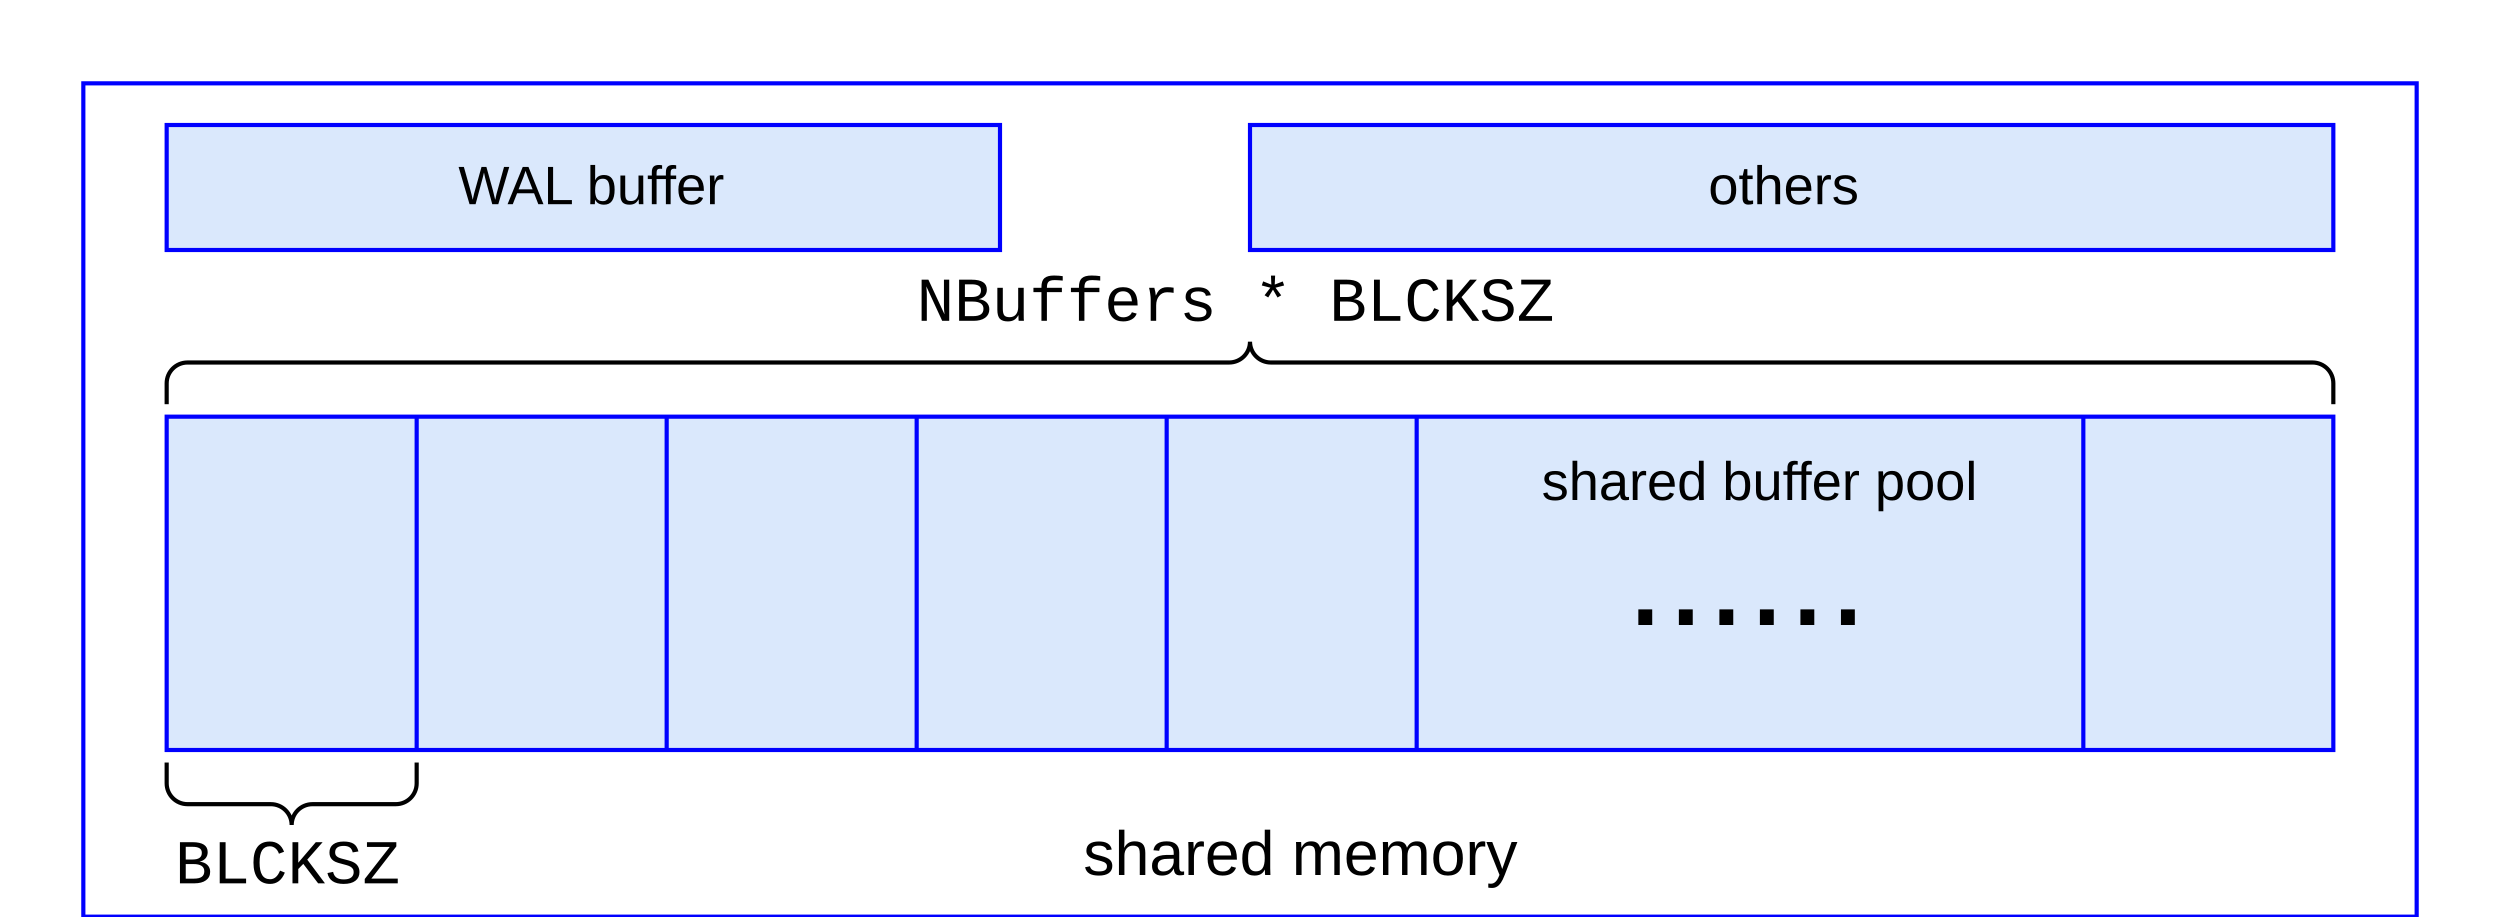
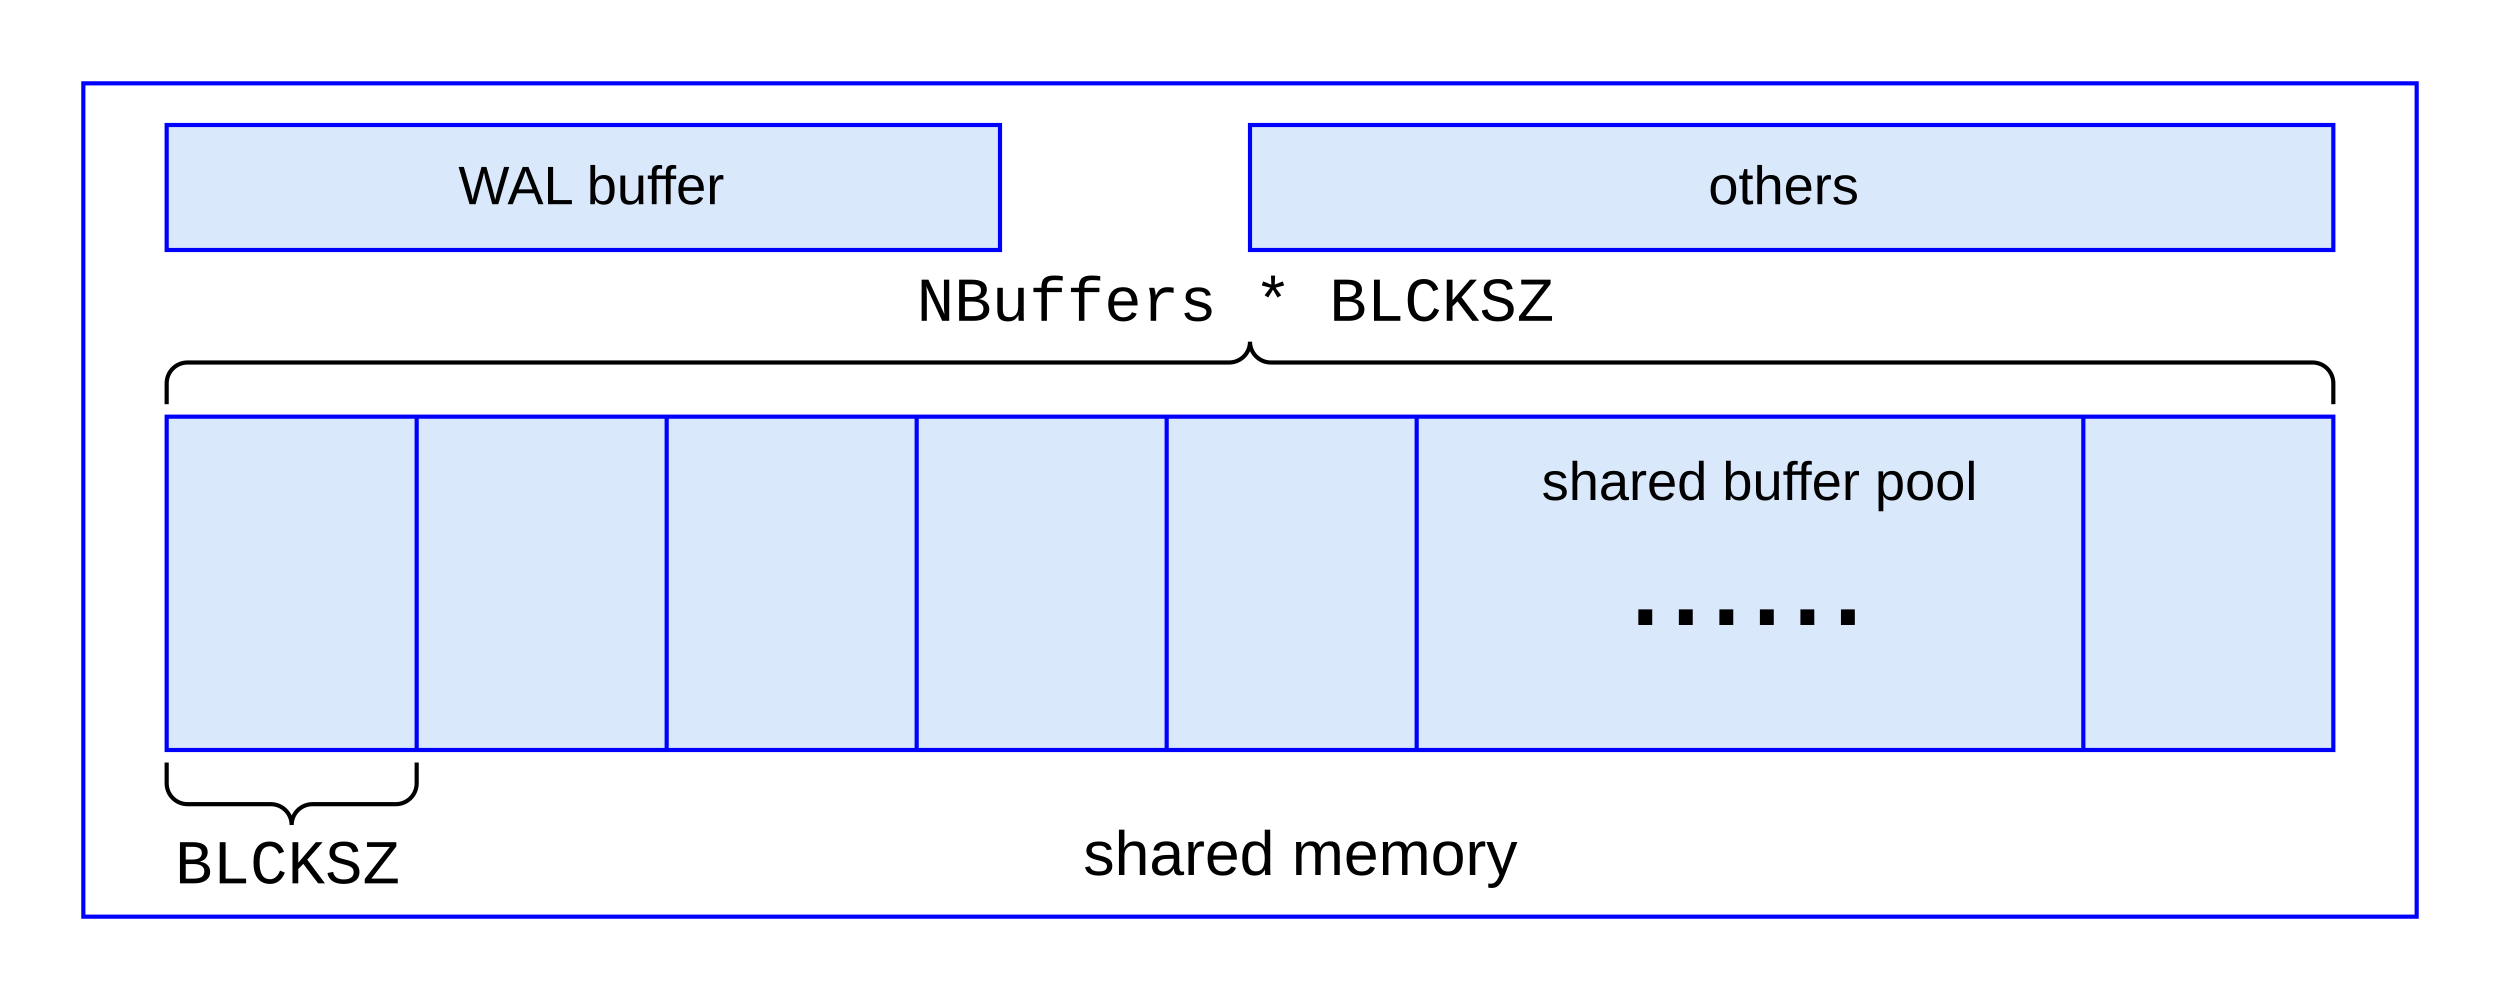
- <svg xmlns="http://www.w3.org/2000/svg" version="1.1" width="600" height="220">
+ <svg xmlns="http://www.w3.org/2000/svg" version="1.1" width="600" height="240">
  <defs>
    <marker id="arrowhead" markerWidth="10" markerHeight="7" refX="0" refY="3.5" orient="auto">
      <polygon points="0 0, 10 3.5, 0 7" />
    </marker>
  </defs>
  <g transform="translate(0, -20)">
    <rect x="20" y="40" width="560" height="200" style="fill:none;stroke:#0000FF;stroke-width:1" />
    <rect x="40" y="50" width="200" height="30" style="fill:#DAE8FC;stroke:#0000FF;stroke-width:1" />
    <text x="110" y="69" style="font-size:13px;font-family:'Arial'">WAL buffer</text>
    <rect x="300" y="50" width="260" height="30" style="fill:#DAE8FC;stroke:#0000FF;stroke-width:1" />
    <text x="410" y="69" style="font-size:13px;font-family:'Arial'">others</text>
    <rect x="40" y="120" width="520" height="80" style="fill:#DAE8FC;stroke:#0000FF;stroke-width:1" />
    <path d="M 500 120 v 80 " stroke="#0000FF" stroke-width="1" fill="none" />
    <path d="M 100 120 v 80 " stroke="#0000FF" stroke-width="1" fill="none" />
    <path d="M 160 120 v 80 " stroke="#0000FF" stroke-width="1" fill="none" />
    <path d="M 220 120 v 80 " stroke="#0000FF" stroke-width="1" fill="none" />
    <path d="M 280 120 v 80 " stroke="#0000FF" stroke-width="1" fill="none" />
    <path d="M 340 120 v 80 " stroke="#0000FF" stroke-width="1" fill="none" />
    <path d="M 40 203 v 5 a 5 5 0 0 0 5 5 h 20 a 5 5 0 0 1 5 5 a 5 5 0 0 1 5 -5 h 20 a 5 5 0 0 0 5 -5 v -5" stroke="#000000" stroke-width="1" fill="none" />
    <text x="42" y="232" style="font-size:15px;font-family:'Courier New'">BLCKSZ</text>
    <text x="220" y="97" style="font-size:15px;font-family:'Courier New'">NBuffers * BLCKSZ</text>
    <path d="M 40 117 v -5 a 5 5 0 0 1 5 -5 h 250 a 5 5 0 0 0 5 -5 a 5 5 0 0 0 5 5 h 250 a 5 5 0 0 1 5 5 v 5" stroke="#000000" stroke-width="1" fill="none" />
    <text x="370" y="140" style="font-size:13px;font-family:'Arial'">shared buffer pool</text>
    <text x="390" y="170" style="font-size:35px;font-family:'Arial'">......</text>
    <text x="260" y="230" style="font-size:15px;font-family:'Arial'">shared memory</text>
  </g>
</svg>
